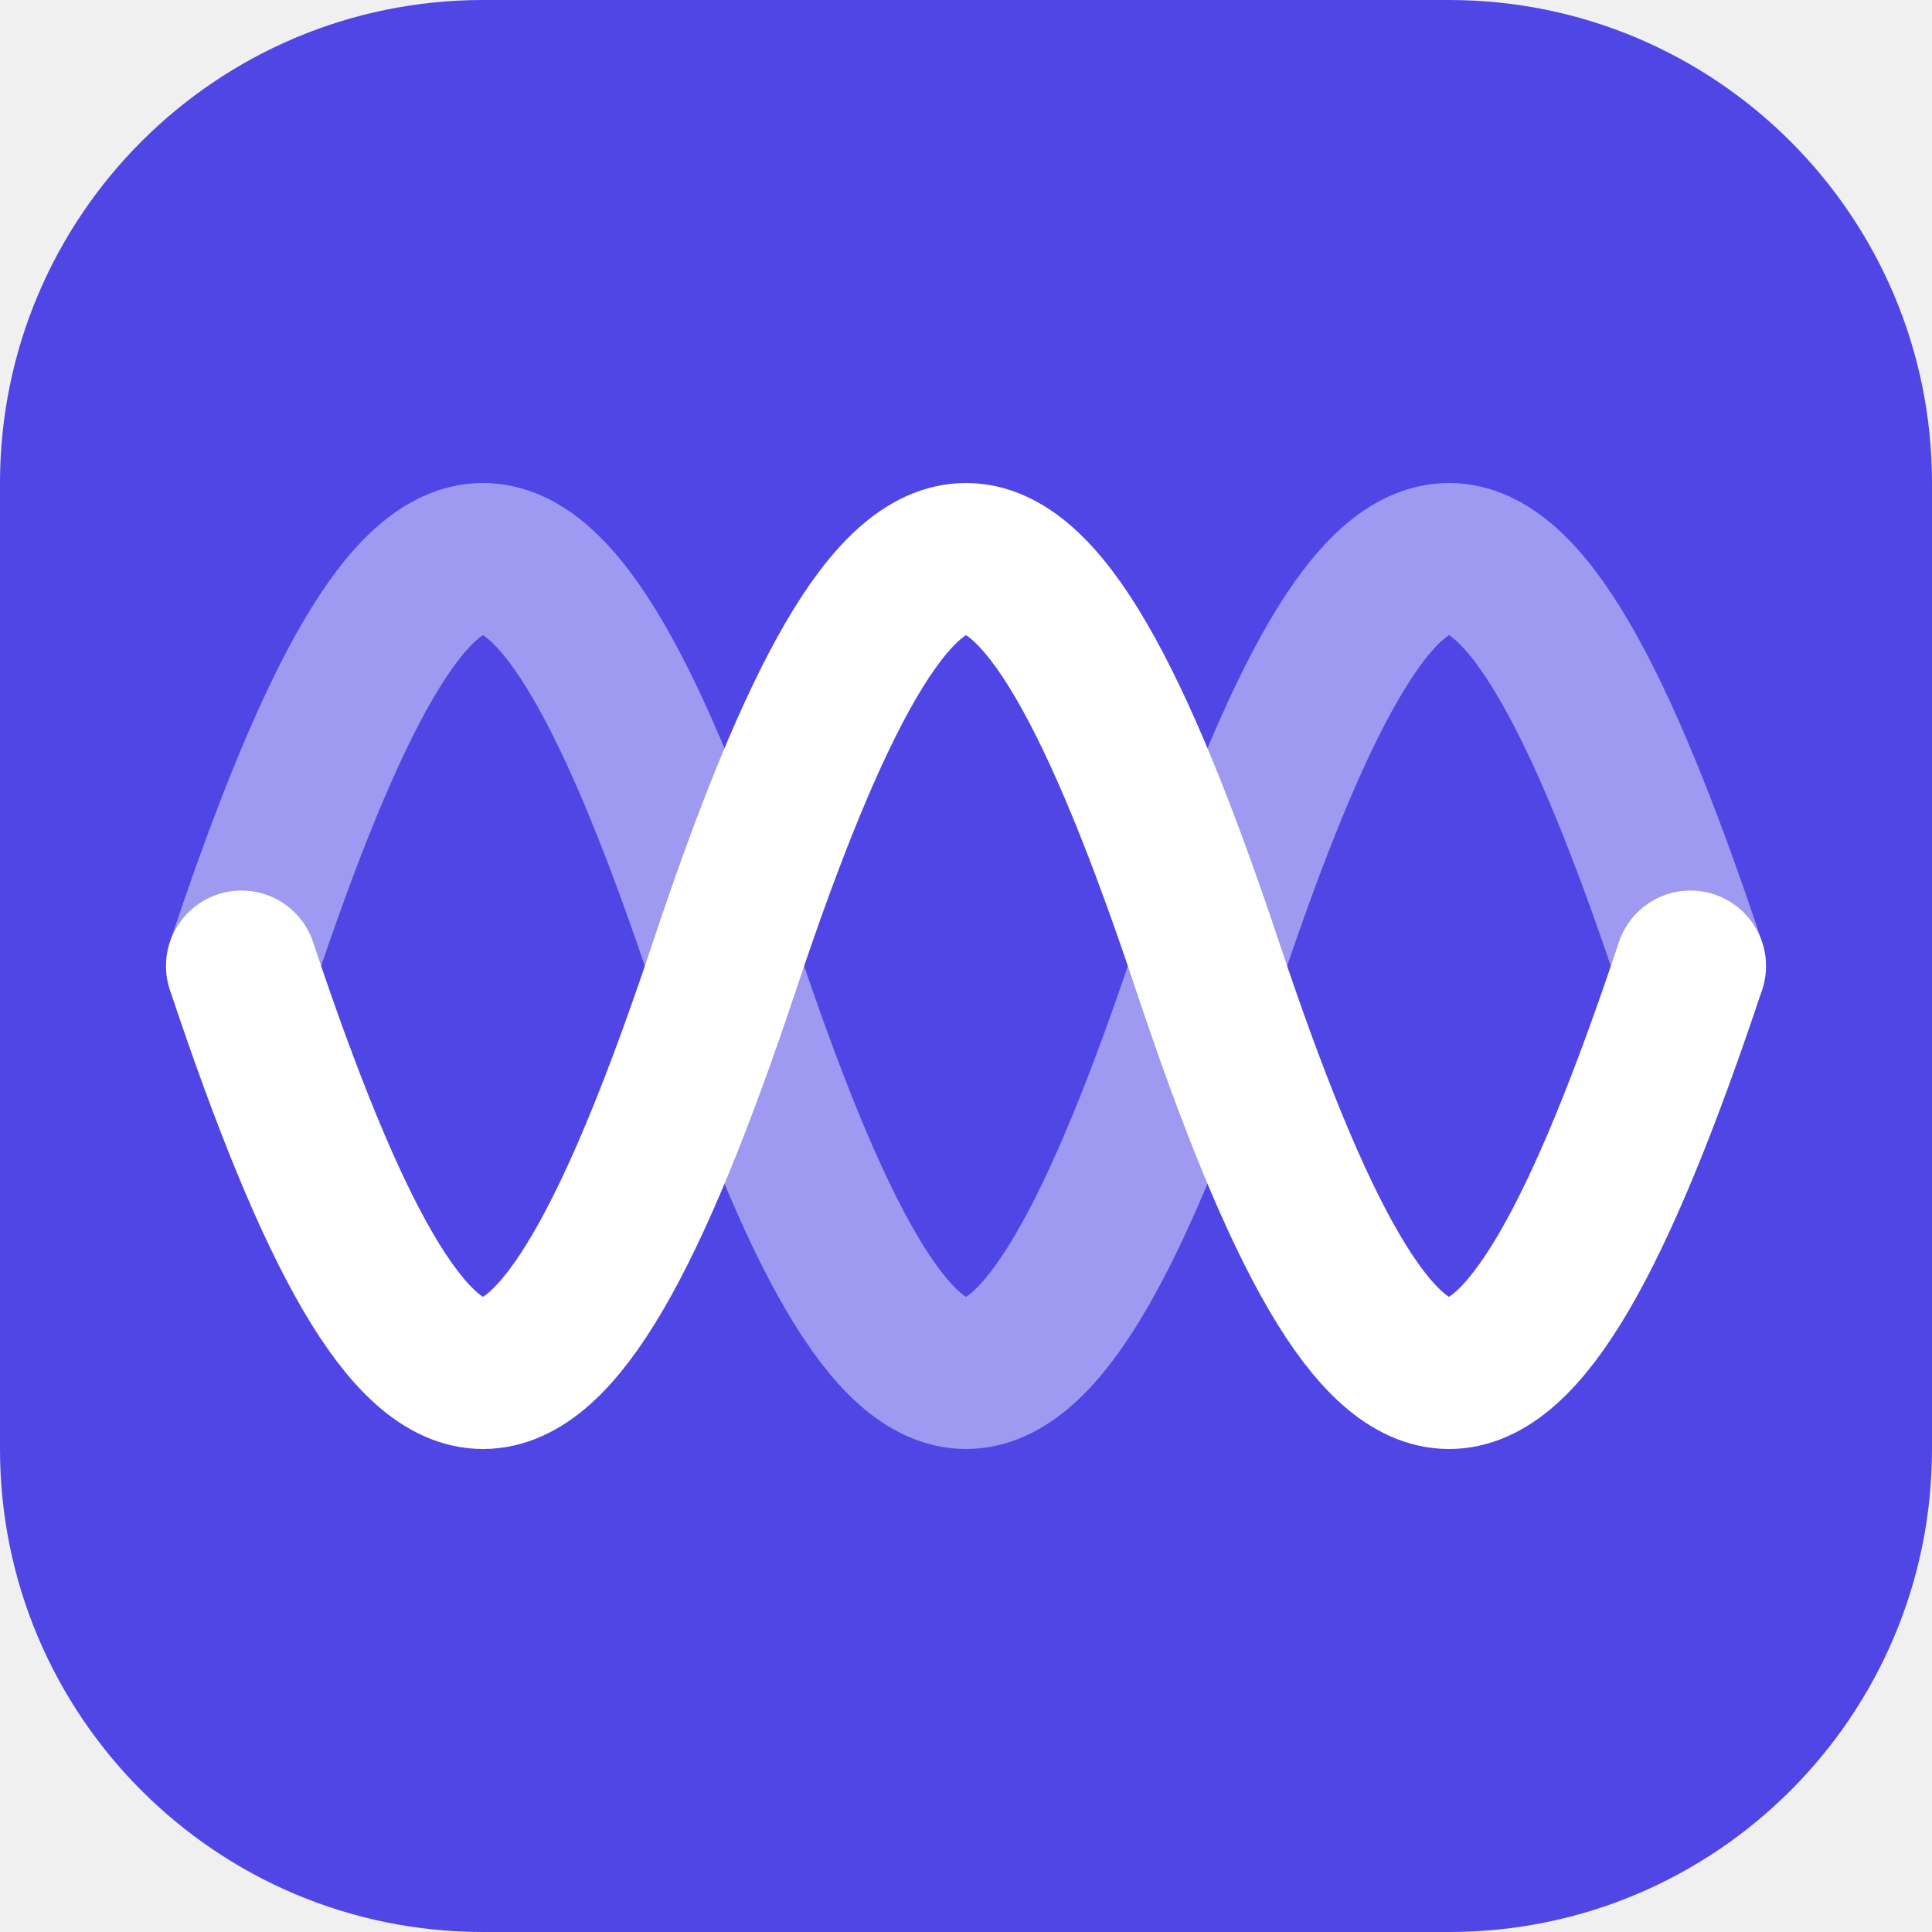
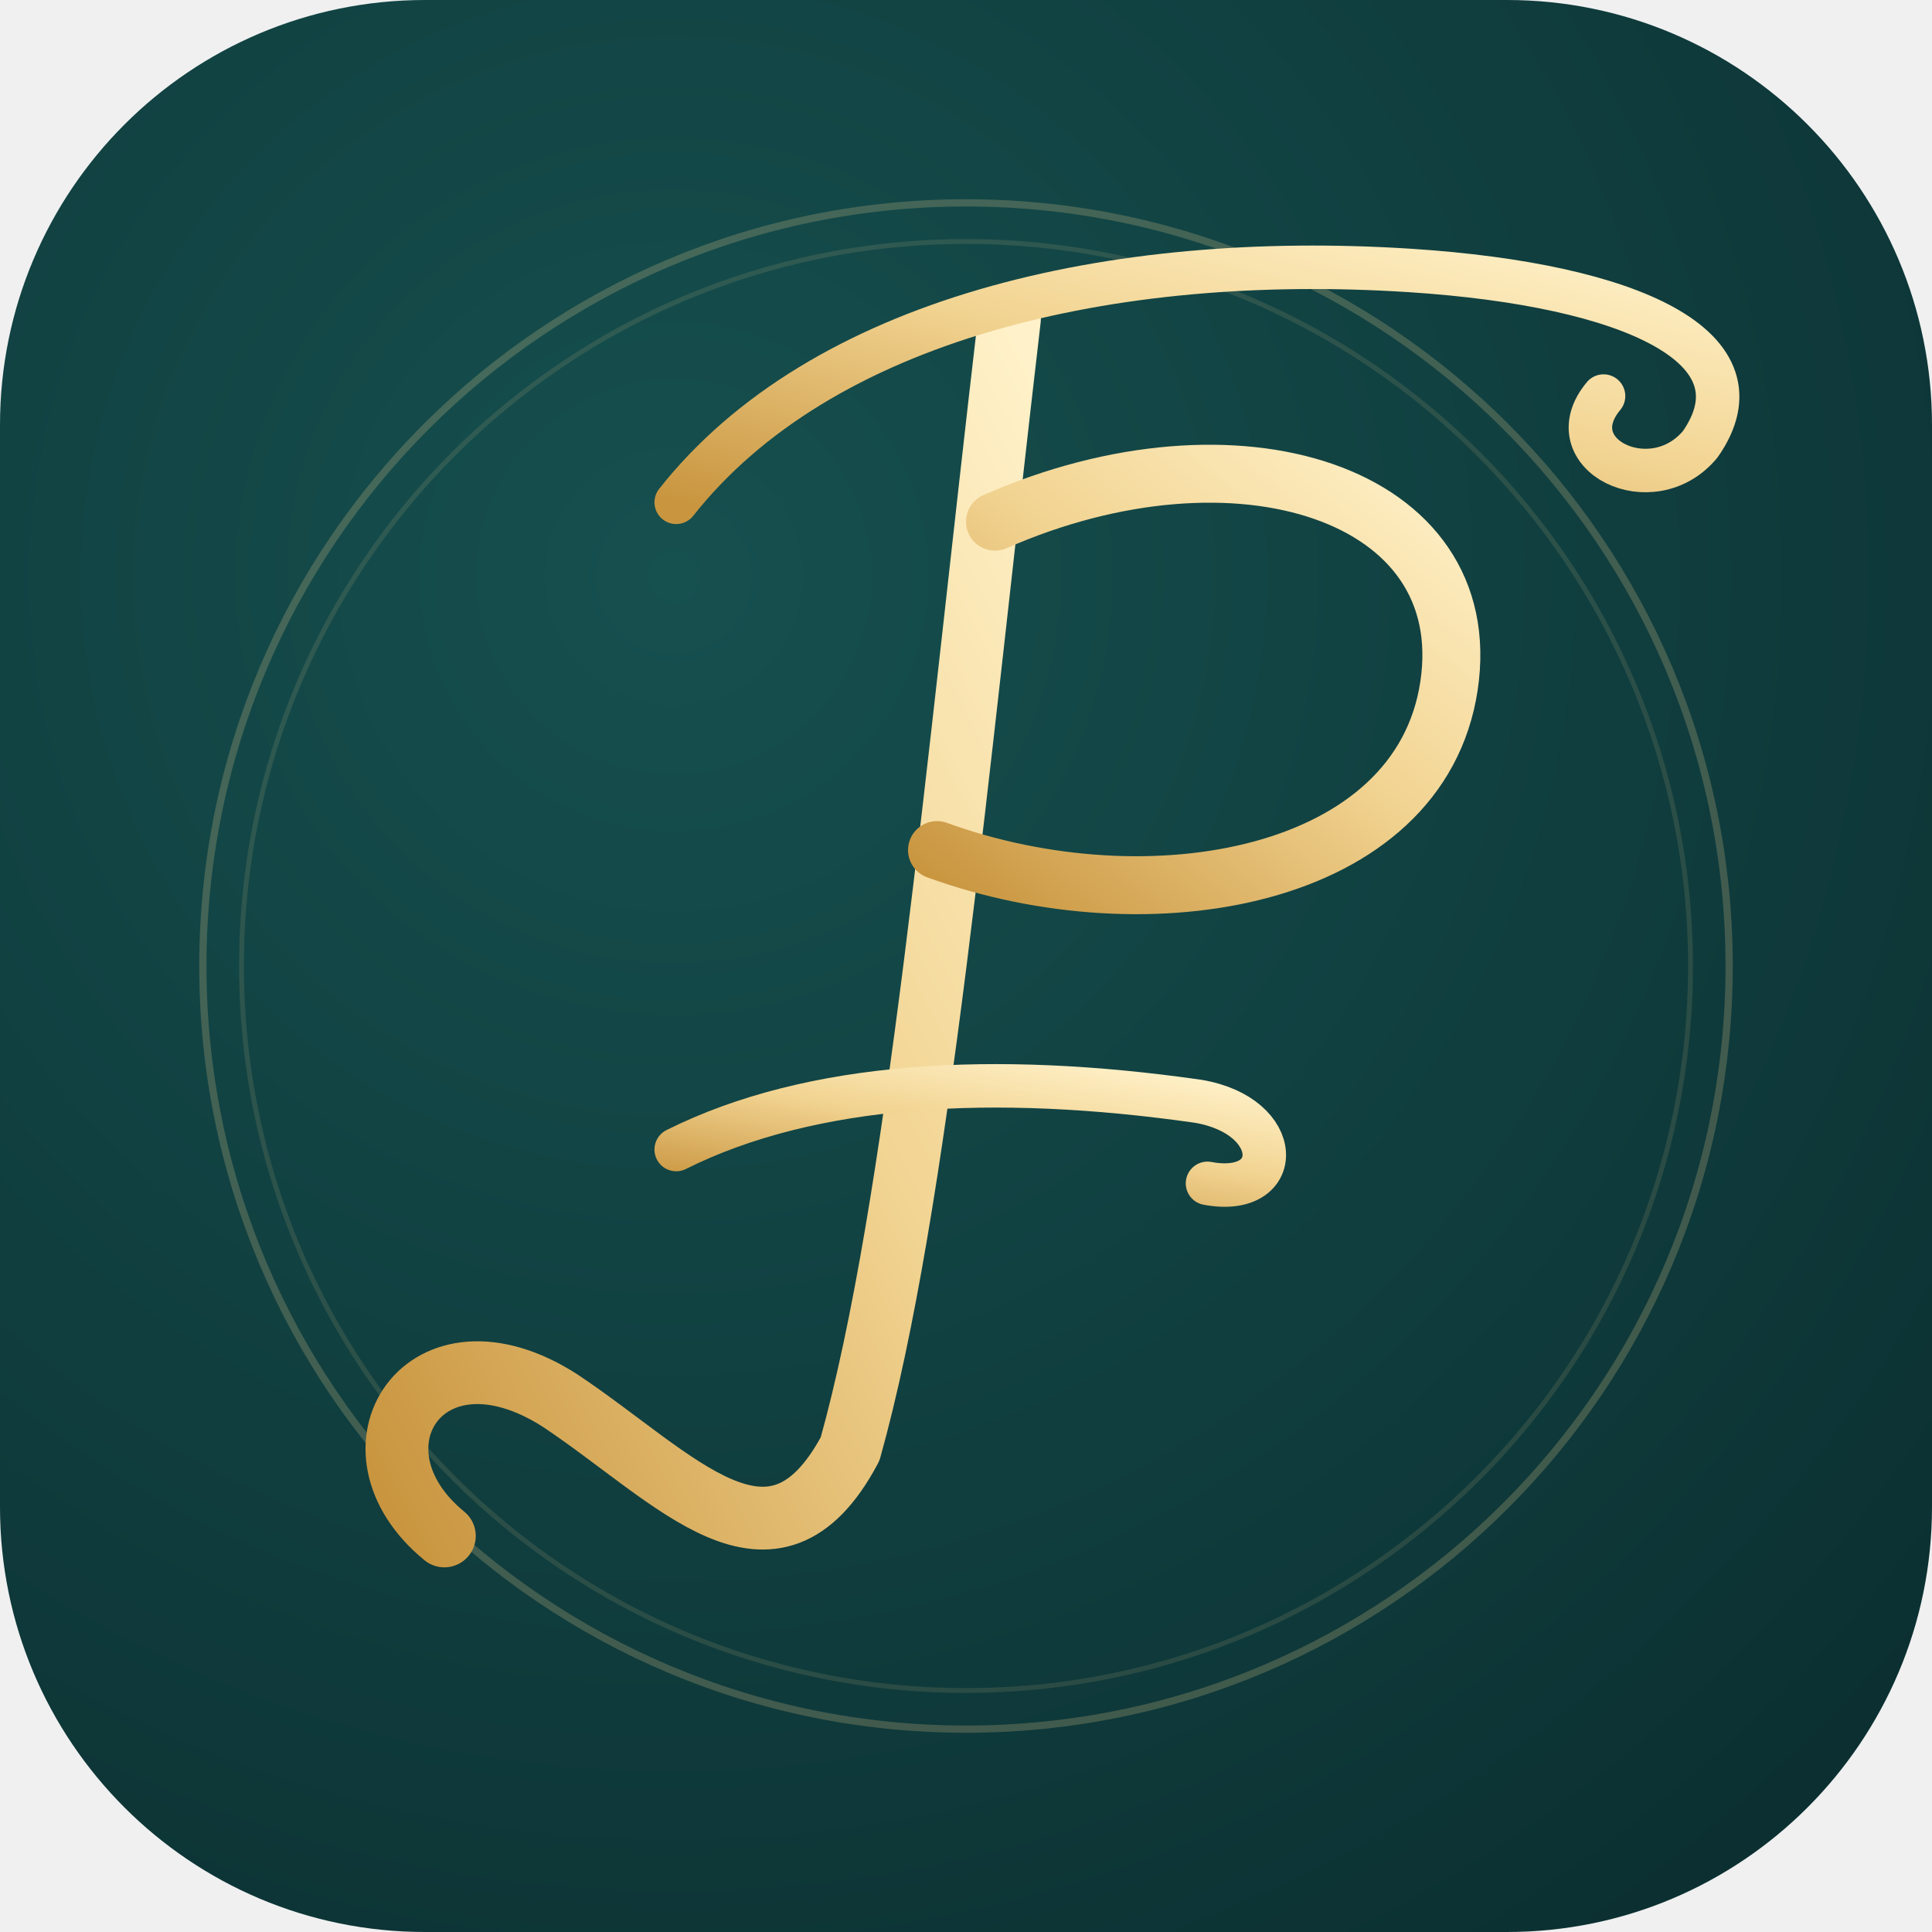
- <svg xmlns="http://www.w3.org/2000/svg" viewBox="0 0 32 32">
-   <rect width="32" height="32" rx="8" fill="#4f46e5" />
-   <path d="M4 16c3-9 5-9 8 0s5 9 8 0 5-9 8 0" fill="none" stroke="#fff" stroke-opacity="0.45" stroke-width="2.5" stroke-linecap="round" />
-   <path d="M4 16c3 9 5 9 8 0s5-9 8 0 5 9 8 0" fill="none" stroke="#fff" stroke-width="2.5" stroke-linecap="round" />
+ <svg xmlns="http://www.w3.org/2000/svg" viewBox="0 0 400 400">
+   <defs>
+     <linearGradient id="ink" x1="0" y1="1" x2="1" y2="0">
+       <stop offset="0" stop-color="#c9953f" />
+       <stop offset="0.55" stop-color="#f2d492" />
+       <stop offset="1" stop-color="#fff1c9" />
+     </linearGradient>
+     <radialGradient id="bg" cx="0.35" cy="0.3" r="0.9">
+       <stop offset="0" stop-color="#16504f" />
+       <stop offset="1" stop-color="#0b2e30" />
+     </radialGradient>
+   </defs>
+   <rect width="400" height="400" rx="88" fill="url(#bg)" />
+   <circle cx="200" cy="200" r="158" fill="none" stroke="#f2d492" stroke-opacity="0.22" stroke-width="1.5" />
+   <circle cx="200" cy="200" r="150" fill="none" stroke="#f2d492" stroke-opacity="0.12" stroke-width="1" />
+   <g fill="none" stroke="url(#ink)" stroke-linecap="round" stroke-linejoin="round">
+     <path stroke-width="13" d="M92 318 C 70 300, 88 272, 116 290 C 140 306, 160 330, 176 300 C 190 250, 198 160, 209 66" />
+     <path stroke-width="9" d="M140 104 C 170 66, 230 52, 292 56 C 338 59, 366 72, 352 92 C 342 104, 322 94, 332 82" />
+     <path stroke-width="12" d="M206 108 C 256 86, 306 102, 300 142 C 294 182, 238 192, 194 176" />
+     <path stroke-width="9" d="M140 238 C 168 224, 206 222, 248 228 C 266 231, 266 248, 250 245" />
+   </g>
</svg>
